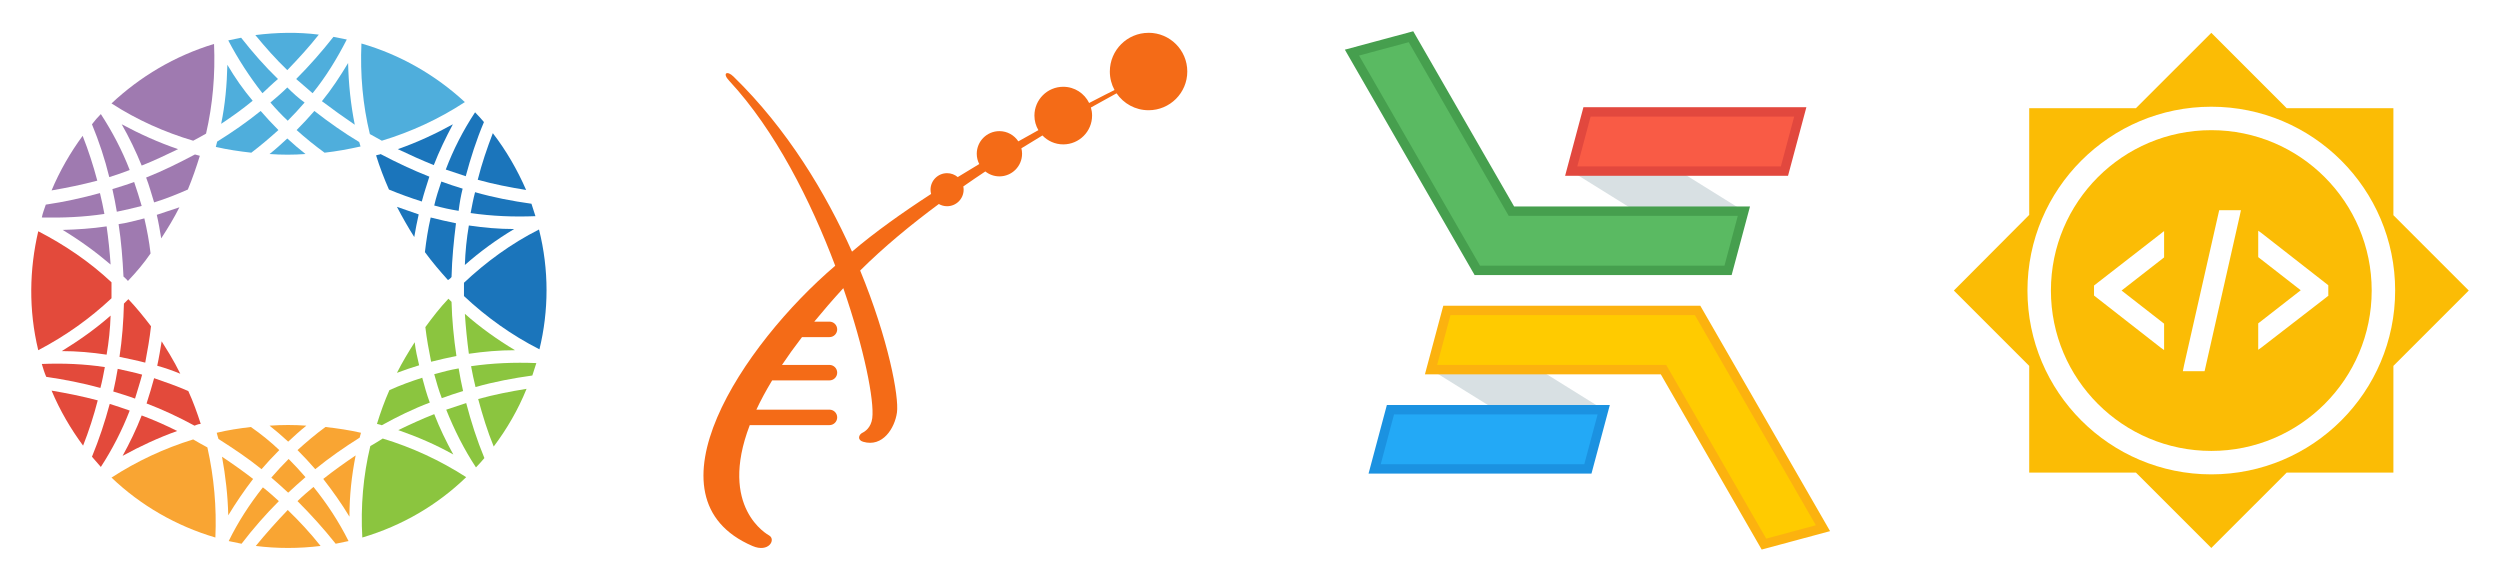
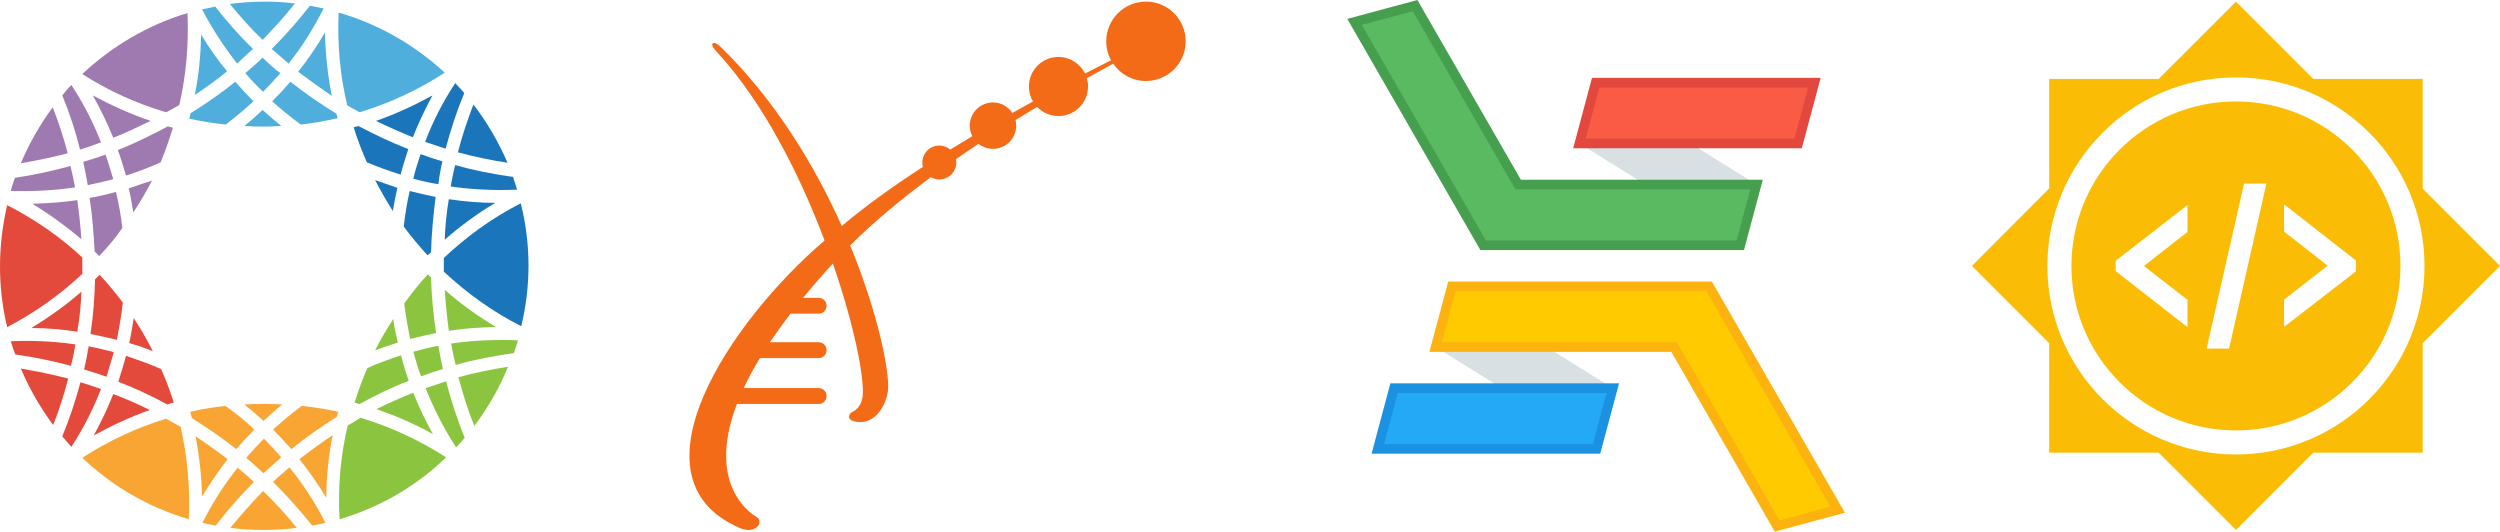
- <svg xmlns="http://www.w3.org/2000/svg" width="400" height="92.928" viewBox="0 0 105.833 24.587" version="1.1" id="svg8">
+ <svg xmlns="http://www.w3.org/2000/svg" width="302.362" height="64.293" viewBox="0 0 80 17.011" version="1.1" id="svg8">
  <defs id="defs2" />
-   <g id="layer1" transform="translate(-42.55507,-33.45402)">
-     <g id="g1091" transform="matrix(0.7102715,0,0,0.7101778,19.3476,-37.1009)" style="stroke-width:1.408">
+   <g id="layer1" transform="translate(-43.87824,-39.70735)">
+     <g id="g1091" transform="matrix(0.5506674,0,0,0.5505948,24.85984,-16.01892)" style="stroke-width:1.408">
      <g style="stroke-width:2.78" id="g1227" transform="matrix(0.1338215,0,0,0.1342218,76.26088,-156.1539)">
        <path id="rect828-9-5-0" d="m 422.307,1979.569 28.684,17.791 h -48.234 l -28.684,-17.791 z" style="fill:#d8e0e3;fill-opacity:1;stroke:none;stroke-width:4.169;stroke-linecap:round;stroke-miterlimit:4;stroke-dasharray:none;stroke-dashoffset:0;stroke-opacity:1" />
        <path id="rect911-0-3" d="m 381.119,1953.274 h 94.984 l -7.057,26.295 H 374.073 Z" style="fill:#f95b45;fill-opacity:1;stroke:#e2483e;stroke-width:4.169;stroke-linecap:round;stroke-miterlimit:4;stroke-dasharray:none;stroke-dashoffset:0;stroke-opacity:1" />
        <path id="rect911-6-8-1-4" d="m 302.711,1919.889 -26.287,7.059 55.836,96.709 h 111.67 l 7.061,-26.297 H 347.442 Z" style="fill:#5aba62;fill-opacity:1;stroke:#469f4e;stroke-width:4.169;stroke-linecap:round;stroke-miterlimit:4;stroke-dasharray:none;stroke-dashoffset:0;stroke-opacity:1" />
        <path id="rect828-9-5-0-3" d="m 359.874,2067.744 28.684,17.791 h -48.234 l -28.684,-17.791 z" style="fill:#d8e0e3;fill-opacity:1;stroke:none;stroke-width:4.169;stroke-linecap:round;stroke-miterlimit:4;stroke-dasharray:none;stroke-dashoffset:0;stroke-opacity:1" />
        <path id="rect911-0-6-0" d="m 293.574,2085.535 h 94.984 l -7.057,26.295 h -94.972 z" style="fill:#23a9f6;fill-opacity:1;stroke:#1b92e1;stroke-width:4.169;stroke-linecap:round;stroke-miterlimit:4;stroke-dasharray:none;stroke-dashoffset:0;stroke-opacity:1" />
        <path id="rect911-6-8-1-5-4" d="m 459.919,2145.215 26.287,-7.059 -55.836,-96.709 H 318.701 l -7.061,26.297 h 103.549 z" style="fill:#ffcb00;fill-opacity:1;stroke:#fcb20f;stroke-width:4.169;stroke-linecap:round;stroke-miterlimit:4;stroke-dasharray:none;stroke-dashoffset:0;stroke-opacity:1" />
      </g>
      <path d="m 101.13,101.305 c -1.275,0 -2.308,1.033 -2.308,2.308 0,0.399 0.101,0.774 0.28,1.102 -0.23,0.114 -0.765,0.383 -1.514,0.772 -0.279,-0.572 -0.864,-0.966 -1.543,-0.966 -0.949,0 -1.718,0.769 -1.718,1.718 0,0.317 0.087,0.613 0.237,0.868 -0.385,0.213 -0.785,0.436 -1.196,0.668 -0.241,-0.367 -0.656,-0.61 -1.128,-0.61 -0.745,0 -1.35,0.604 -1.35,1.35 0,0.221 0.054,0.428 0.148,0.612 -0.425,0.253 -0.853,0.513 -1.281,0.777 -0.172,-0.145 -0.393,-0.233 -0.636,-0.233 -0.544,0 -0.986,0.441 -0.986,0.986 0,0.088 0.013,0.172 0.034,0.253 -1.726,1.121 -3.377,2.296 -4.714,3.438 -1.559,-3.487 -3.858,-7.314 -7.058,-10.43 -0.003,-0.003 -0.006,-0.006 -0.009,-0.009 -0.374,-0.369 -0.685,-0.206 -0.254,0.253 0.005,0.006 0.011,0.012 0.016,0.018 2.716,2.922 4.85,7.152 6.304,11.009 -5.516,4.71 -11.597,13.837 -4.932,16.705 0.97,0.418 1.413,-0.381 0.995,-0.627 -0.075,-0.044 -3.043,-1.649 -1.156,-6.578 h 4.75 c 0.254,0 0.461,-0.206 0.461,-0.461 0,-0.254 -0.206,-0.461 -0.461,-0.461 h -4.356 c 0.255,-0.545 0.566,-1.126 0.94,-1.744 h 3.416 c 0.255,0 0.461,-0.206 0.461,-0.461 0,-0.254 -0.206,-0.461 -0.461,-0.461 h -2.829 c 0.353,-0.528 0.748,-1.08 1.193,-1.658 h 1.636 c 0.255,0 0.461,-0.206 0.461,-0.461 0,-0.254 -0.206,-0.461 -0.461,-0.461 h -0.905 c 0.516,-0.63 1.085,-1.289 1.715,-1.978 0.005,-0.006 0.011,-0.012 0.016,-0.018 1.253,3.627 1.857,6.72 1.725,7.752 -0.072,0.561 -0.434,0.796 -0.58,0.865 -0.233,0.111 -0.329,0.433 0.037,0.54 1.167,0.344 1.885,-0.814 2.015,-1.744 0.13,-0.938 -0.508,-4.371 -2.193,-8.464 1.408,-1.401 3.033,-2.739 4.689,-3.965 0.145,0.084 0.312,0.132 0.492,0.132 0.544,0 0.986,-0.441 0.986,-0.986 0,-0.066 -0.007,-0.131 -0.019,-0.194 0.44,-0.307 0.879,-0.605 1.312,-0.893 0.231,0.184 0.522,0.294 0.84,0.294 0.745,0 1.35,-0.604 1.35,-1.35 0,-0.112 -0.015,-0.22 -0.041,-0.324 0.432,-0.268 0.852,-0.524 1.255,-0.765 0.313,0.327 0.753,0.532 1.241,0.532 0.949,0 1.718,-0.769 1.718,-1.718 0,-0.167 -0.025,-0.328 -0.07,-0.481 0.733,-0.408 1.268,-0.697 1.529,-0.846 0.415,0.609 1.114,1.009 1.907,1.009 1.275,0 2.308,-1.033 2.308,-2.308 0,-1.275 -1.033,-2.308 -2.308,-2.308" style="fill:#f46b17;fill-opacity:1;fill-rule:nonzero;stroke:none;stroke-width:0.05" id="path876" />
      <g id="g122" transform="matrix(0.2645833,0,0,0.2645833,34.53061,101.3063)" style="stroke-width:1.408">
        <path style="fill:#4faedc;stroke-width:1.408" id="path2" d="m 59.8,21.9 c 2,1.8 4.1,3.5 6.3,5.1 2.7,-0.3 5.4,-0.8 8.1,-1.4 -0.1,-0.3 -0.2,-0.7 -0.3,-1 -3.5,-2.1 -6.9,-4.5 -10.1,-7 -1.3,1.5 -2.6,2.9 -4,4.3 z" />
        <path style="fill:#e34a3b;stroke-width:1.408" id="path4" d="m 32.9,89.7 c -2.6,-1.3 -5.3,-2.5 -8,-3.5 -1.2,3.1 -2.7,6.2 -4.3,9.1 4,-2.2 8.1,-4.1 12.3,-5.6 z" />
        <path style="fill:#4faedc;stroke-width:1.408" id="path6" d="M 72.9,20.7 C 72,16.2 71.5,11.5 71.4,6.8 c -1.8,3 -3.7,5.9 -5.9,8.6 2.4,1.8 4.9,3.6 7.4,5.3 z" />
        <path style="fill:#e34a3b;stroke-width:1.408" id="path8" d="m 37.3,88.3 c 0.3,-0.1 0.6,-0.2 0.9,-0.2 -0.8,-2.5 -1.7,-5 -2.8,-7.4 -2.5,-1.1 -5.1,-2 -7.7,-2.9 -0.5,1.9 -1.1,3.8 -1.7,5.7 3.7,1.4 7.3,3.1 10.8,5 0.2,-0.1 0.3,-0.1 0.5,-0.2 z" />
        <path style="fill:#e34a3b;stroke-width:1.408" id="path10" d="m 31.2,72.4 c -0.6,-1 -1.2,-1.9 -1.8,-2.9 -0.3,1.8 -0.6,3.7 -1,5.5 1.8,0.5 3.5,1.1 5.2,1.8 -0.7,-1.4 -1.5,-2.9 -2.4,-4.4 z" />
        <path style="fill:#e34a3b;stroke-width:1.408" id="path12" d="m 17.9,63.7 c -3.4,3 -7.1,5.6 -11,8 3.4,0 6.8,0.3 10.1,0.8 0.5,-2.9 0.8,-5.8 0.9,-8.8 z" />
        <path style="fill:#e34a3b;stroke-width:1.408" id="path14" d="m 25,77 c -1.8,-0.5 -3.7,-0.9 -5.5,-1.3 -0.3,1.7 -0.6,3.4 -1,5.1 1.6,0.5 3.3,1 4.9,1.6 0.5,-1.7 1.1,-3.5 1.6,-5.4 z" />
        <path style="fill:#9f7ab0;stroke-width:1.408" id="path16" d="m 28.3,41 c 0.4,1.7 0.7,3.5 1,5.3 1.5,-2.3 2.9,-4.6 4.1,-7 -1.7,0.6 -3.4,1.1 -5.1,1.7 z" />
        <path style="fill:#4faedc;stroke-width:1.408" id="path18" d="M 61.8,27.3 C 60.4,26.2 59,25 57.7,23.8 c -1.3,1.2 -2.6,2.4 -4,3.5 2.7,0.2 5.4,0.2 8.1,0 z" />
        <path style="fill:#1b75bb;stroke-width:1.408" id="path20" d="m 82.6,26.2 c 2.7,1.3 5.4,2.5 8.1,3.6 1.2,-3.1 2.7,-6.2 4.3,-9.2 -4,2.2 -8.1,4.1 -12.4,5.6 z" />
        <path style="fill:#9f7ab0;stroke-width:1.408" id="path22" d="m 24.9,29.9 c 2.8,-1.1 5.5,-2.4 8.2,-3.7 -4.4,-1.5 -8.6,-3.4 -12.7,-5.6 1.7,3 3.2,6.1 4.5,9.3 z" />
        <path style="fill:#4faedc;stroke-width:1.408" id="path24" d="m 57.7,12.3 c -1.2,1.2 -2.5,2.3 -3.8,3.4 1.2,1.4 2.5,2.8 3.9,4.1 1.3,-1.3 2.6,-2.7 3.8,-4.1 -1.4,-1 -2.7,-2.2 -3.9,-3.4 z" />
        <path style="fill:#4faedc;stroke-width:1.408" id="path26" d="m 55.7,21.9 c -1.4,-1.4 -2.7,-2.8 -4,-4.3 -3.1,2.5 -6.4,4.8 -9.8,6.9 -0.1,0.4 -0.2,0.8 -0.3,1.2 2.6,0.6 5.3,1 8,1.3 2.1,-1.6 4.1,-3.3 6.1,-5.1 z" />
        <path style="fill:#f9a533;stroke-width:1.408" id="path28" d="m 53.7,88.5 c 1.4,1.1 2.8,2.3 4.2,3.6 1.3,-1.2 2.7,-2.5 4.1,-3.6 -2.7,-0.2 -5.5,-0.2 -8.3,0 z" />
        <path style="fill:#f9a533;stroke-width:1.408" id="path30" d="m 43,95.5 c 0.8,4.4 1.3,8.8 1.4,13.2 1.7,-2.8 3.6,-5.6 5.6,-8.2 -2.2,-1.7 -4.6,-3.4 -7,-5 z" />
        <path style="fill:#f9a533;stroke-width:1.408" id="path32" d="m 57.9,103.6 c 1.3,-1.2 2.5,-2.3 3.9,-3.5 -1.2,-1.4 -2.5,-2.8 -3.8,-4.1 -1.3,1.3 -2.6,2.7 -3.9,4.2 1.3,1.1 2.5,2.2 3.8,3.4 z" />
        <path style="fill:#f9a533;stroke-width:1.408" id="path34" d="m 55.9,94 c -2,-1.9 -4.1,-3.6 -6.4,-5.2 -2.6,0.3 -5.2,0.7 -7.7,1.3 0.1,0.5 0.3,1 0.4,1.4 3.3,2.1 6.6,4.3 9.7,6.8 1.2,-1.4 2.6,-2.9 4,-4.3 z" />
        <path style="fill:#1b75bb;stroke-width:1.408" id="path36" d="m 97.2,35.1 c -1.6,-0.5 -3.2,-1 -4.8,-1.6 -0.6,1.8 -1.2,3.6 -1.6,5.4 1.8,0.5 3.6,0.9 5.5,1.2 0.2,-1.7 0.5,-3.4 0.9,-5 z" />
        <path style="fill:#1b75bb;stroke-width:1.408" id="path38" d="m 99,40.6 c 4.8,0.7 9.7,0.9 14.6,0.7 -0.3,-0.9 -0.6,-1.9 -0.9,-2.8 -4.3,-0.6 -8.5,-1.4 -12.7,-2.6 -0.4,1.5 -0.7,3.1 -1,4.7 z" />
        <path style="fill:#8bc53f;stroke-width:1.408" id="path40" d="m 109,71.5 c -4,-2.4 -7.8,-5.1 -11.3,-8.2 0.2,3 0.5,6 0.9,9 3.4,-0.5 6.9,-0.8 10.4,-0.8 z" />
        <path style="fill:#9f7ab0;stroke-width:1.408" id="path42" d="m 7.1,44.4 c 3.8,2.3 7.4,4.9 10.8,7.8 -0.2,-2.9 -0.5,-5.8 -0.9,-8.6 -3.3,0.5 -6.6,0.7 -9.9,0.8 z" />
        <path style="fill:#1b75bb;stroke-width:1.408" id="path44" d="m 94.7,55 c 0.1,-4.1 0.5,-8.1 1,-12.1 -1.9,-0.4 -3.8,-0.8 -5.7,-1.3 -0.6,2.6 -1,5.2 -1.3,7.8 1.6,2.2 3.4,4.3 5.2,6.3 0.3,-0.2 0.6,-0.4 0.8,-0.7 z" />
        <path style="fill:#8bc53f;stroke-width:1.408" id="path46" d="M 90.8,85.9 C 88,87 85.4,88.2 82.7,89.5 87,91 91.2,92.8 95.1,95 93.5,92.1 92,89 90.8,85.9 Z" />
        <path style="fill:#f9a533;stroke-width:1.408" id="path48" d="m 60,94 c 1.4,1.4 2.7,2.8 4,4.3 3.2,-2.6 6.5,-4.9 10,-7.1 0.1,-0.4 0.2,-0.7 0.3,-1.1 -2.6,-0.6 -5.3,-1 -8,-1.3 C 64.1,90.4 62,92.2 60,94 Z" />
        <path style="fill:#e34a3b;stroke-width:1.408" id="path50" d="M 27,66.1 C 25.4,64 23.7,61.9 21.9,60 c -0.3,0.3 -0.7,0.7 -1,1 -0.1,4 -0.4,8 -1,12 1.9,0.4 3.9,0.8 5.8,1.3 0.5,-2.7 1,-5.4 1.3,-8.2 z" />
        <path style="fill:#8bc53f;stroke-width:1.408" id="path52" d="m 86.4,69.7 c -1.4,2.2 -2.8,4.5 -4,6.9 1.6,-0.6 3.3,-1.2 5,-1.7 -0.4,-1.7 -0.8,-3.4 -1,-5.2 z" />
        <path style="fill:#8bc53f;stroke-width:1.408" id="path54" d="m 89.8,83.3 c -0.7,-1.9 -1.2,-3.7 -1.7,-5.6 -2.5,0.8 -5,1.7 -7.4,2.8 -1.1,2.5 -2,5 -2.8,7.6 0.4,0.1 0.7,0.2 1.1,0.3 3.4,-1.9 7.1,-3.7 10.8,-5.1 z" />
        <path style="fill:#9f7ab0;stroke-width:1.408" id="path56" d="m 38,27.7 c -0.4,-0.1 -0.7,-0.2 -1.1,-0.3 -3.6,1.9 -7.2,3.7 -11,5.2 0.7,1.8 1.2,3.7 1.8,5.6 2.6,-0.8 5.1,-1.8 7.6,-2.9 1,-2.4 1.9,-5 2.7,-7.6 z" />
        <path style="fill:#f9a533;stroke-width:1.408" id="path58" d="m 71.7,109 c 0,-4.7 0.5,-9.3 1.4,-13.8 -2.5,1.7 -4.9,3.4 -7.3,5.3 2.1,2.7 4.1,5.5 5.9,8.5 z" />
        <path style="fill:#e34a3b;stroke-width:1.408" id="path60" d="m 18.1,57 c 0,-0.3 0,-0.6 0,-0.8 C 13.2,51.6 7.6,47.8 1.6,44.7 c -2,8.6 -2.2,17.7 0,26.8 6.1,-3.2 11.6,-7.1 16.5,-11.7 0,-1 0,-1.9 0,-2.8 z" />
        <path style="fill:#f9a533;stroke-width:1.408" id="path62" d="m 60,105.5 c 3,3 5.9,6.2 8.6,9.6 1,-0.2 2,-0.4 2.9,-0.6 -2.2,-4.4 -4.9,-8.5 -7.9,-12.2 -1.3,1.1 -2.5,2.1 -3.6,3.2 z" />
        <path style="fill:#f9a533;stroke-width:1.408" id="path64" d="m 36.5,91.6 c -6.5,2 -12.7,4.9 -18.4,8.6 6.6,6.3 14.6,10.9 23.4,13.5 0.3,-6.8 -0.3,-13.6 -1.8,-20.3 -1.1,-0.6 -2.2,-1.2 -3.2,-1.8 z" />
        <path style="fill:#f9a533;stroke-width:1.408" id="path66" d="m 50.6,115.6 c 4.8,0.6 9.7,0.6 14.6,0 -2.3,-2.9 -4.8,-5.6 -7.4,-8.1 -2.5,2.6 -4.9,5.3 -7.2,8.1 z" />
        <path style="fill:#e34a3b;stroke-width:1.408" id="path68" d="m 17.7,83.6 c -1.1,4.1 -2.4,8 -4,11.9 0.7,0.8 1.3,1.5 2,2.3 2.6,-4 4.8,-8.3 6.5,-12.7 -1.4,-0.5 -2.9,-1 -4.5,-1.5 z" />
        <path style="fill:#e34a3b;stroke-width:1.408" id="path70" d="M 16.6,75.3 C 12,74.6 7.2,74.4 2.4,74.6 c 0.3,1 0.6,2 1,2.9 4.1,0.6 8.2,1.4 12.2,2.5 0.4,-1.5 0.7,-3.1 1,-4.7 z" />
        <path style="fill:#e34a3b;stroke-width:1.408" id="path72" d="M 4.6,80.6 C 6.5,85.1 8.9,89.2 11.7,93 13,89.7 14.1,86.3 15,82.8 11.6,81.9 8.1,81.2 4.6,80.6 Z" />
        <path style="fill:#f9a533;stroke-width:1.408" id="path74" d="m 52.2,102.4 c -3,3.8 -5.6,7.8 -7.7,12.1 1,0.2 1.9,0.4 2.9,0.6 2.6,-3.4 5.4,-6.6 8.4,-9.6 -1.1,-1 -2.3,-2.1 -3.6,-3.1 z" />
        <path style="fill:#8bc53f;stroke-width:1.408" id="path76" d="m 76.4,93.1 c -1.6,6.7 -2.2,13.6 -1.8,20.6 9.1,-2.7 17,-7.4 23.4,-13.6 -5.9,-3.8 -12.2,-6.7 -18.8,-8.7 -0.9,0.6 -1.8,1.1 -2.8,1.7 z" />
        <path style="fill:#1b75bb;stroke-width:1.408" id="path78" d="m 114.4,44.3 c -6.3,3.2 -11.9,7.3 -16.9,12 0,1 0,2 0,3 5,4.7 10.7,8.8 17,12 2.1,-8.6 2.2,-17.9 -0.1,-27 z" />
        <path style="fill:#8bc53f;stroke-width:1.408" id="path80" d="m 104.2,93.2 c 3,-4 5.5,-8.3 7.4,-13 -3.7,0.6 -7.3,1.3 -10.9,2.3 1,3.7 2.1,7.3 3.5,10.7 z" />
        <path style="fill:#8bc53f;stroke-width:1.408" id="path82" d="m 99.1,75.1 c 0.3,1.6 0.6,3.1 1,4.7 4.2,-1.2 8.5,-2 12.8,-2.6 0.3,-0.9 0.6,-1.8 0.9,-2.8 -5,-0.2 -9.9,0 -14.7,0.7 z" />
        <path style="fill:#8bc53f;stroke-width:1.408" id="path84" d="m 96.3,75.6 c -1.8,0.3 -3.7,0.8 -5.5,1.3 0.5,1.8 1,3.6 1.7,5.4 1.6,-0.6 3.2,-1.1 4.8,-1.6 -0.4,-1.7 -0.7,-3.4 -1,-5.1 z" />
        <path style="fill:#8bc53f;stroke-width:1.408" id="path86" d="m 93.5,84.9 c 1.8,4.5 4,8.9 6.7,13 0.7,-0.7 1.3,-1.4 1.9,-2.1 -1.7,-4.1 -3,-8.2 -4.1,-12.4 -1.5,0.5 -3,1 -4.5,1.5 z" />
        <path style="fill:#8bc53f;stroke-width:1.408" id="path88" d="m 95.8,72.8 c -0.6,-4.1 -1,-8.1 -1.1,-12.2 -0.2,-0.2 -0.5,-0.5 -0.7,-0.7 -1.9,2 -3.6,4.2 -5.2,6.4 0.3,2.6 0.8,5.3 1.3,7.8 1.9,-0.5 3.8,-0.9 5.7,-1.3 z" />
        <path style="fill:#4faedc;stroke-width:1.408" id="path90" d="m 55.6,10.4 c -3,-2.9 -5.7,-6 -8.3,-9.3 -1,0.2 -1.9,0.4 -2.9,0.6 2.2,4.2 4.8,8.2 7.7,11.9 1.2,-1.1 2.3,-2.2 3.5,-3.2 z" />
        <path style="fill:#1b75bb;stroke-width:1.408" id="path92" d="m 97.9,32.3 c 1.1,-4.1 2.4,-8.2 4.1,-12.2 -0.6,-0.7 -1.3,-1.5 -2,-2.2 -2.7,4.1 -4.9,8.4 -6.6,12.9 1.5,0.5 3,1 4.5,1.5 z" />
        <path style="fill:#4faedc;stroke-width:1.408" id="path94" d="m 79,24.3 c 6.6,-2 12.9,-4.9 18.7,-8.7 C 91.1,9.5 83.1,4.9 74.4,2.4 c -0.3,7 0.3,13.8 1.9,20.4 0.9,0.5 1.8,1 2.7,1.5 z" />
        <path style="fill:#1b75bb;stroke-width:1.408" id="path96" d="m 111.5,35.4 c -2,-4.6 -4.5,-8.9 -7.5,-12.8 -1.3,3.4 -2.5,6.9 -3.4,10.5 3.6,1 7.2,1.7 10.9,2.3 z" />
        <path style="fill:#9f7ab0;stroke-width:1.408" id="path98" d="m 16.5,40.8 c -0.3,-1.6 -0.6,-3.1 -1,-4.7 -4,1.1 -8.1,2 -12.2,2.6 -0.3,0.9 -0.7,1.9 -0.9,2.9 4.7,0.1 9.5,-0.1 14.1,-0.8 z" />
        <path style="fill:#1b75bb;stroke-width:1.408" id="path100" d="m 97.7,52.3 c 3.4,-3 7.1,-5.7 11.1,-8.1 -3.4,0 -6.8,-0.3 -10.2,-0.8 -0.5,2.9 -0.8,5.9 -0.9,8.9 z" />
        <path style="fill:#4faedc;stroke-width:1.408" id="path102" d="m 64.8,0.4 c -4.7,-0.6 -9.5,-0.5 -14.3,0.1 2.3,2.8 4.6,5.4 7.2,7.9 2.5,-2.6 4.9,-5.2 7.1,-8 z" />
        <path style="fill:#1b75bb;stroke-width:1.408" id="path104" d="m 82.4,39.2 c 1.2,2.3 2.5,4.6 3.9,6.8 0.3,-1.7 0.6,-3.4 1,-5.1 -1.6,-0.6 -3.3,-1.1 -4.9,-1.7 z" />
        <path style="fill:#4faedc;stroke-width:1.408" id="path106" d="m 63.4,13.6 c 3,-3.7 5.5,-7.8 7.7,-12.1 -1,-0.2 -2,-0.4 -3,-0.6 -2.6,3.3 -5.4,6.5 -8.4,9.5 1.2,1 2.4,2.1 3.7,3.2 z" />
        <path style="fill:#9f7ab0;stroke-width:1.408" id="path108" d="m 22.2,30.9 c -1.7,-4.4 -3.9,-8.6 -6.5,-12.6 -0.7,0.7 -1.4,1.5 -2,2.3 1.6,3.9 2.9,7.8 3.9,11.9 1.6,-0.5 3.1,-1 4.6,-1.6 z" />
        <path style="fill:#9f7ab0;stroke-width:1.408" id="path110" d="m 26.9,49.7 c -0.3,-2.7 -0.8,-5.3 -1.4,-7.9 -1.9,0.5 -3.8,1 -5.8,1.3 0.6,3.9 0.9,7.8 1.1,11.8 0.3,0.3 0.7,0.6 1,1 1.9,-2 3.6,-4 5.1,-6.2 z" />
        <path style="fill:#9f7ab0;stroke-width:1.408" id="path112" d="m 11.6,23.2 c -2.8,3.8 -5.2,8 -7,12.3 3.5,-0.6 6.9,-1.3 10.3,-2.2 -0.9,-3.4 -2,-6.8 -3.3,-10.1 z" />
        <path style="fill:#9f7ab0;stroke-width:1.408" id="path114" d="M 39.4,22.7 C 40.9,16.2 41.5,9.4 41.2,2.5 32.3,5.2 24.5,9.9 18.1,15.9 c 5.7,3.7 12,6.5 18.4,8.4 1,-0.5 2,-1.1 2.9,-1.6 z" />
        <path style="fill:#4faedc;stroke-width:1.408" id="path116" d="m 44.2,7.2 c -0.1,4.5 -0.5,9 -1.4,13.3 2.4,-1.6 4.8,-3.3 7.1,-5.2 -2.1,-2.5 -4,-5.2 -5.7,-8.1 z" />
        <path style="fill:#9f7ab0;stroke-width:1.408" id="path118" d="m 19.3,40.3 c 1.9,-0.4 3.7,-0.8 5.6,-1.3 -0.5,-1.8 -1.1,-3.6 -1.7,-5.4 -1.6,0.6 -3.3,1.1 -4.9,1.6 0.4,1.7 0.7,3.4 1,5.1 z" />
        <path style="fill:#1b75bb;stroke-width:1.408" id="path120" d="m 78.5,27.4 c -0.3,0.1 -0.6,0.1 -0.8,0.2 0.8,2.6 1.8,5.2 2.9,7.7 2.4,1 4.9,1.9 7.4,2.7 0.5,-1.9 1.1,-3.7 1.7,-5.6 -3.8,-1.5 -7.4,-3.2 -11,-5.1 -0.1,0.1 -0.1,0.1 -0.2,0.1 z" />
      </g>
      <g style="stroke-width:2.132" id="g8" transform="matrix(0.1747638,0,0,0.1747638,147.6937,99.90739)">
        <path class="st0" d="M 158.1,33.7 H 121.7 L 96,8 70.3,33.7 H 33.9 V 70.1 L 8.2,95.9 33.9,121.6 V 158 H 70.3 L 96,183.7 121.7,158 h 36.4 V 121.6 L 183.8,95.9 158.1,70.2 Z m 0.6,62.2 c 0,34.6 -28.1,62.7 -62.7,62.7 -34.6,0 -62.7,-28.1 -62.7,-62.7 0,-34.6 28.1,-62.7 62.7,-62.7 34.6,0 62.7,28.1 62.7,62.7 z" id="path4-9" style="fill:#fbbc05;stroke-width:2.132" />
        <path class="st0" d="m 96,41.2 c -30.2,0 -54.7,24.5 -54.7,54.7 0,30.2 24.5,54.7 54.7,54.7 30.2,0 54.7,-24.5 54.7,-54.7 C 150.7,65.7 126.2,41.2 96,41.2 Z M 79.9,75.6 v 9 l -14.5,11.3 14.5,11.3 v 9 l -1,-0.7 L 57.4,98.7 56,97.6 v -3.4 l 1.4,-1.1 21.5,-16.7 z m 25.8,-5.2 -11.9,52.6 -0.1,0.4 h -7.4 l 0.4,-2 11.9,-52.5 0.1,-0.4 h 7.4 z m 30.3,27.2 -1.4,1.1 -21.6,16.7 -1,0.7 v -9 L 126.5,95.8 112,84.5 v -9 0 l 1,0.7 21.5,16.8 1.4,1.1 v 3.5 z" id="path6-5" style="fill:#fbbc05;stroke-width:2.132" />
      </g>
    </g>
  </g>
  <style id="style2" type="text/css">
	.st0{fill:#FBBC05;}
</style>
</svg>
